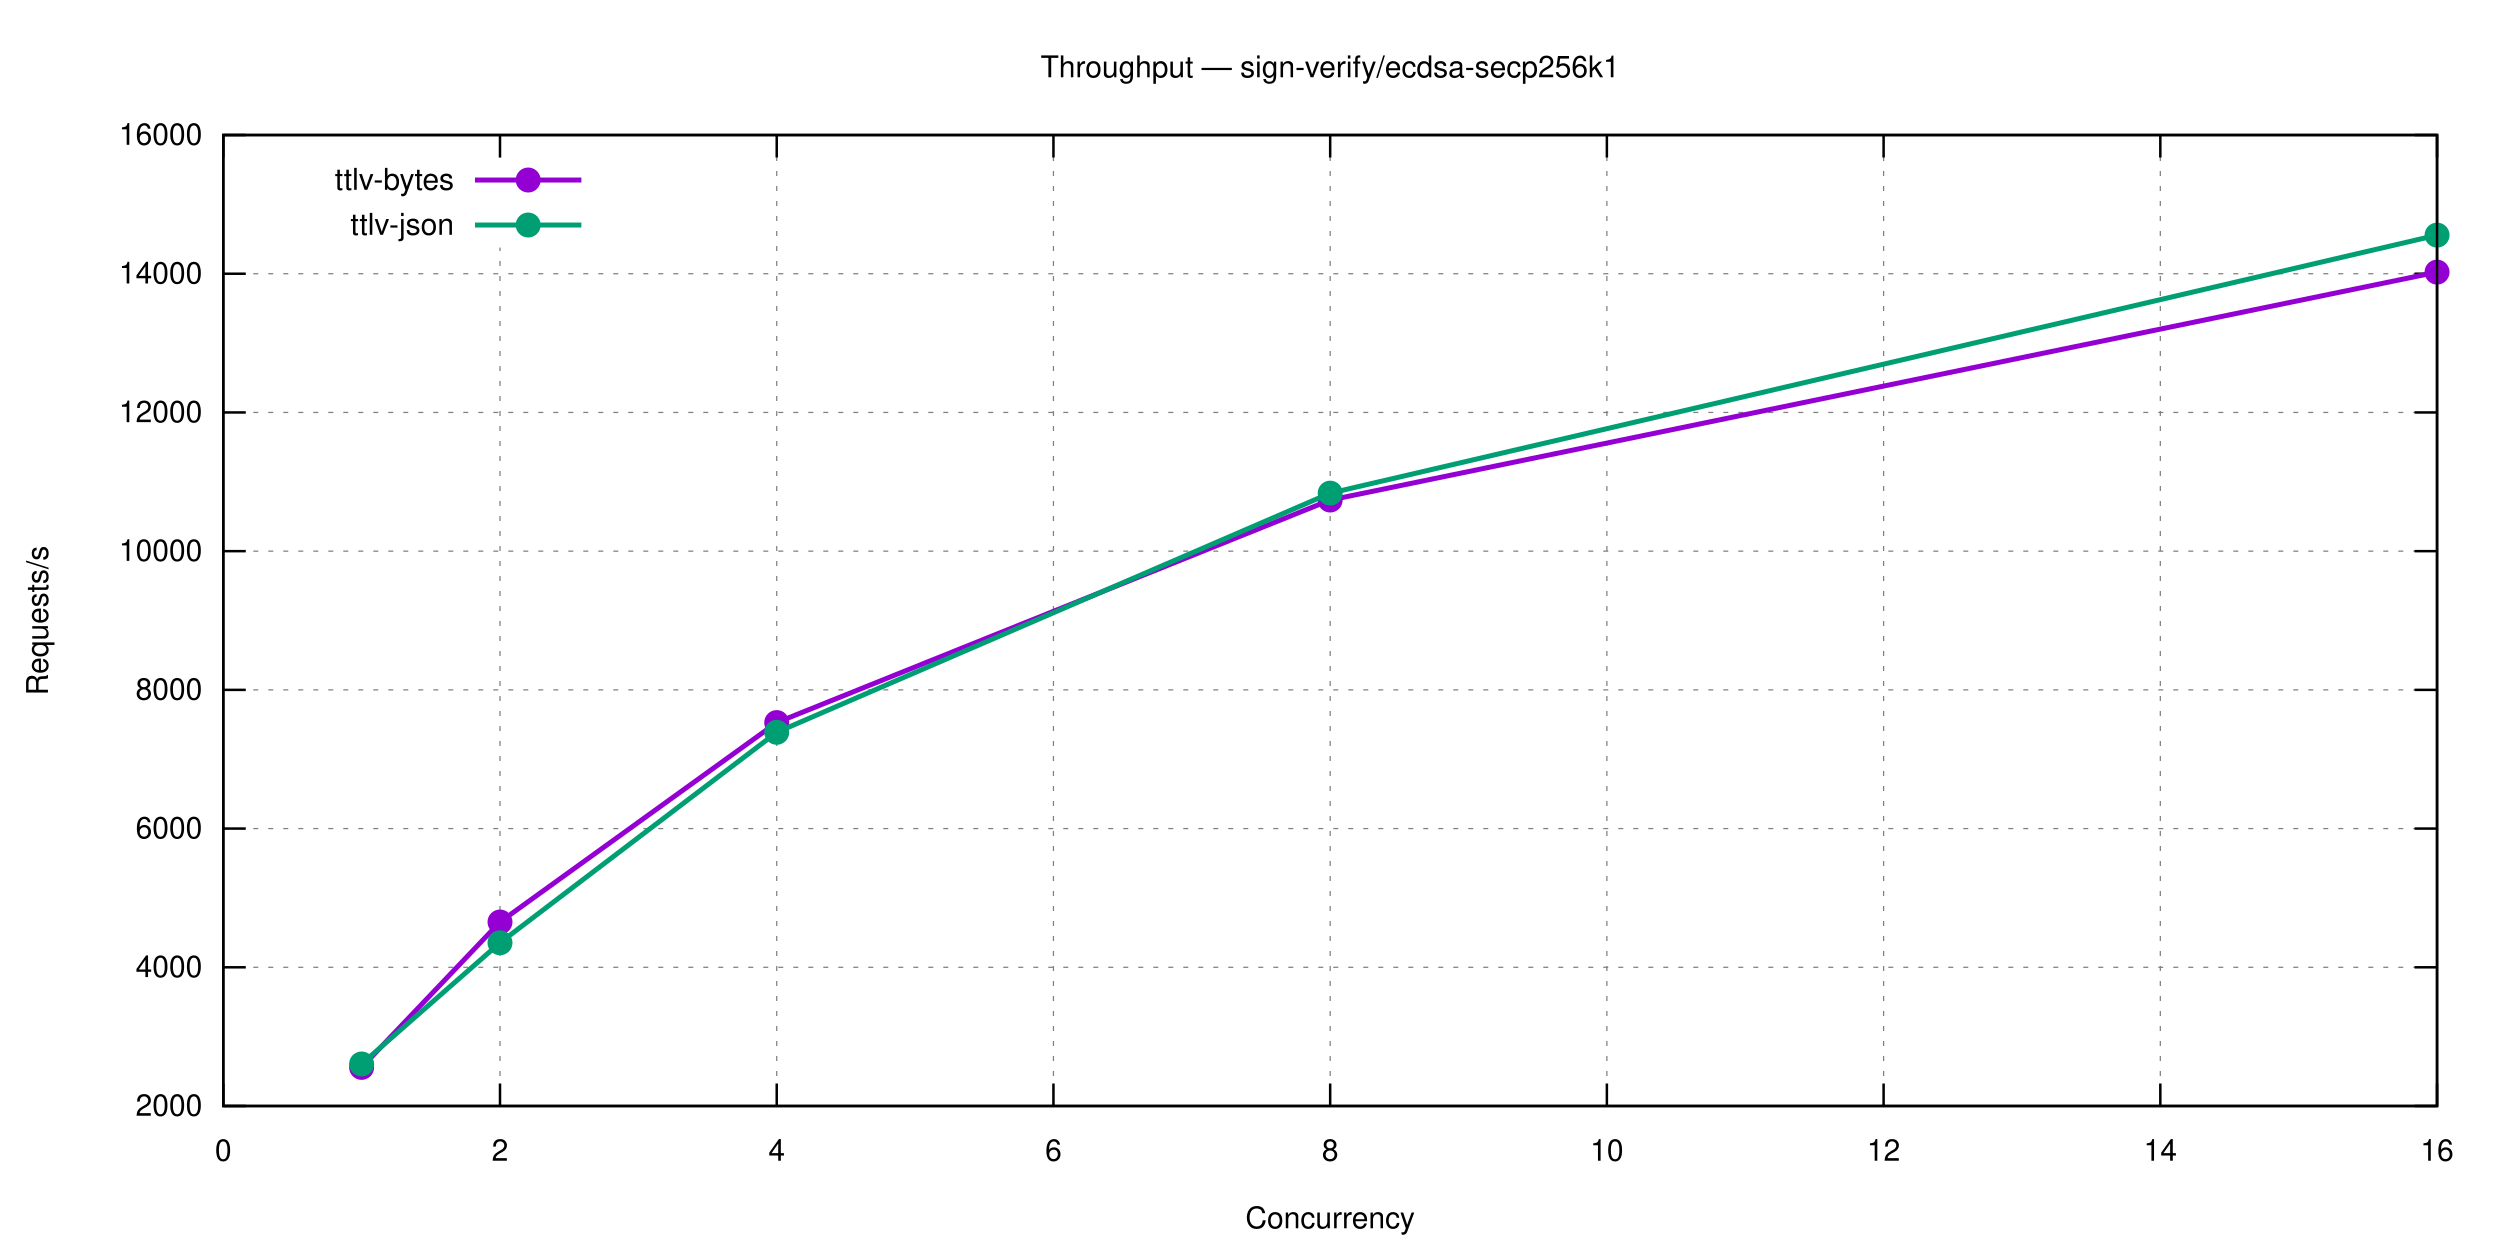
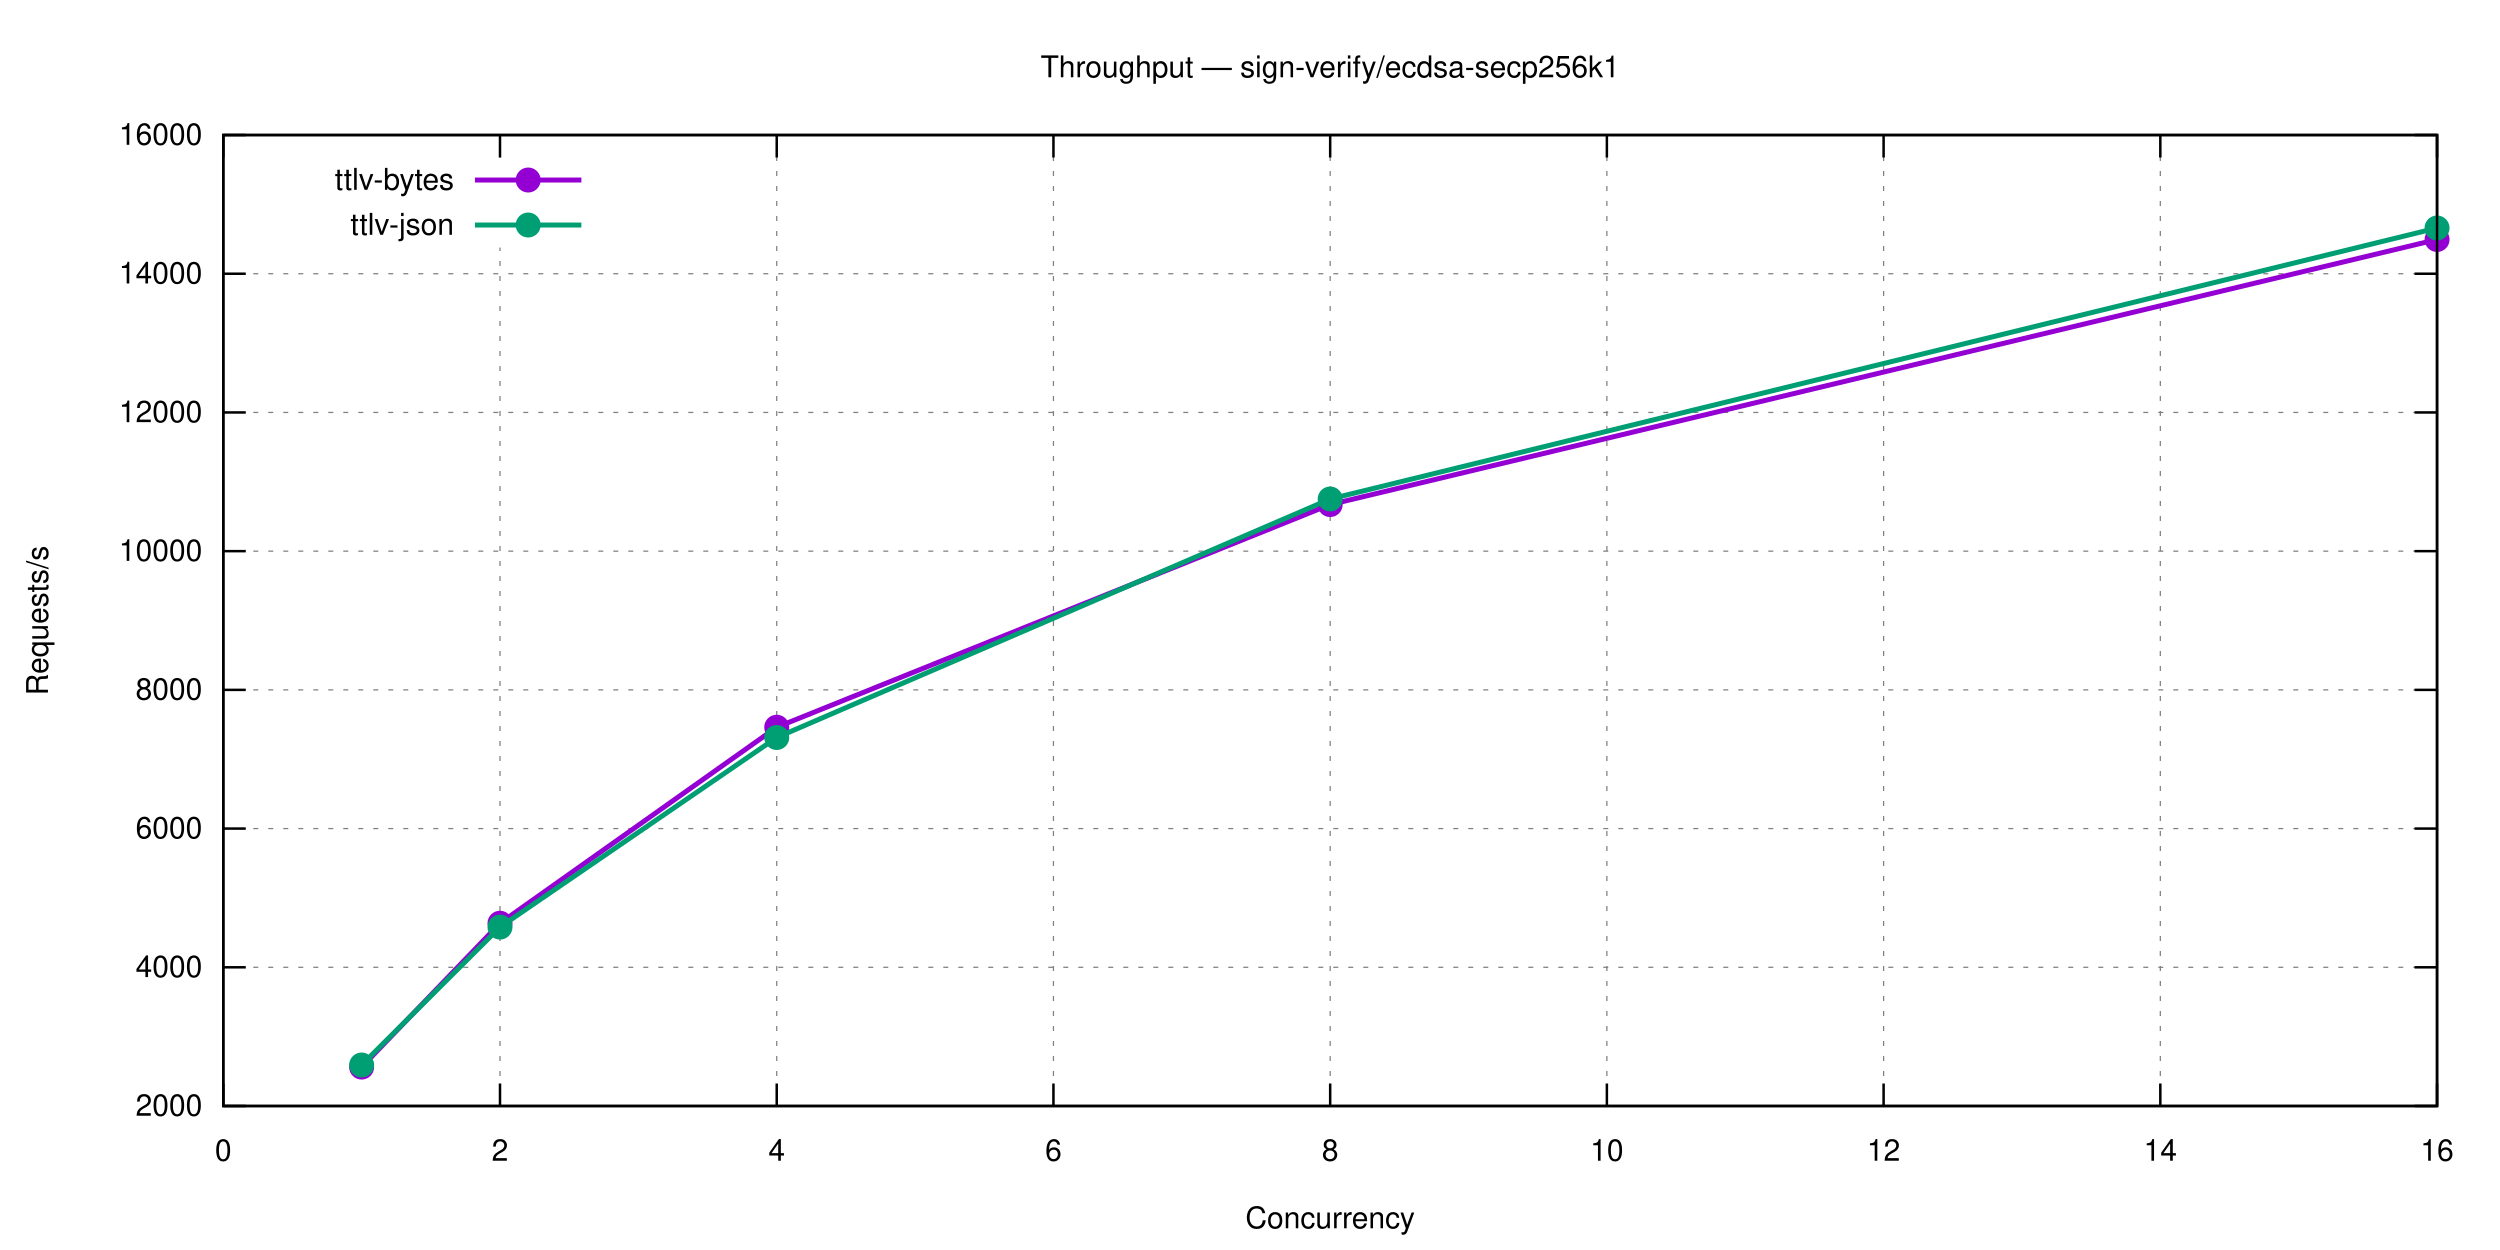
<svg xmlns="http://www.w3.org/2000/svg" xmlns:xlink="http://www.w3.org/1999/xlink" width="1000" height="500" viewBox="0 0 1000 500">
  <g id="gnuplot_canvas">
    <rect x="0" y="0" width="1000" height="500" fill="none" />
    <defs>
      <circle id="gpDot" r="0.5" stroke-width="0.5" stroke="currentColor" />
      <path id="gpPt0" stroke-width="0.222" stroke="currentColor" d="M-1,0 h2 M0,-1 v2" />
      <path id="gpPt1" stroke-width="0.222" stroke="currentColor" d="M-1,-1 L1,1 M1,-1 L-1,1" />
      <path id="gpPt2" stroke-width="0.222" stroke="currentColor" d="M-1,0 L1,0 M0,-1 L0,1 M-1,-1 L1,1 M-1,1 L1,-1" />
      <rect id="gpPt3" stroke-width="0.222" stroke="currentColor" x="-1" y="-1" width="2" height="2" />
      <rect id="gpPt4" stroke-width="0.222" stroke="currentColor" fill="currentColor" x="-1" y="-1" width="2" height="2" />
      <circle id="gpPt5" stroke-width="0.222" stroke="currentColor" cx="0" cy="0" r="1" />
      <use xlink:href="#gpPt5" id="gpPt6" fill="currentColor" stroke="none" />
      <path id="gpPt7" stroke-width="0.222" stroke="currentColor" d="M0,-1.33 L-1.33,0.67 L1.33,0.67 z" />
      <use xlink:href="#gpPt7" id="gpPt8" fill="currentColor" stroke="none" />
      <use xlink:href="#gpPt7" id="gpPt9" stroke="currentColor" transform="rotate(180)" />
      <use xlink:href="#gpPt9" id="gpPt10" fill="currentColor" stroke="none" />
      <use xlink:href="#gpPt3" id="gpPt11" stroke="currentColor" transform="rotate(45)" />
      <use xlink:href="#gpPt11" id="gpPt12" fill="currentColor" stroke="none" />
      <path id="gpPt13" stroke-width="0.222" stroke="currentColor" d="M0,1.330 L1.265,0.411 L0.782,-1.067 L-0.782,-1.076 L-1.265,0.411 z" />
      <use xlink:href="#gpPt13" id="gpPt14" fill="currentColor" stroke="none" />
      <filter id="textbox" filterUnits="objectBoundingBox" x="0" y="0" height="1" width="1">
        <feFlood flood-color="white" flood-opacity="1" result="bgnd" />
        <feComposite in="SourceGraphic" in2="bgnd" operator="atop" />
      </filter>
      <filter id="greybox" filterUnits="objectBoundingBox" x="0" y="0" height="1" width="1">
        <feFlood flood-color="lightgrey" flood-opacity="1" result="grey" />
        <feComposite in="SourceGraphic" in2="grey" operator="atop" />
      </filter>
    </defs>
    <g fill="none" color="white" stroke="currentColor" stroke-width="1.00" stroke-linecap="butt" stroke-linejoin="miter">
</g>
    <g fill="none" color="black" stroke="currentColor" stroke-width="1.00" stroke-linecap="butt" stroke-linejoin="miter">
</g>
    <g fill="none" color="black" stroke="black" stroke-width="0.50" stroke-linecap="butt" stroke-linejoin="miter">
</g>
    <g fill="none" color="gray" stroke="currentColor" stroke-width="0.50" stroke-linecap="butt" stroke-linejoin="miter">
      <path stroke="gray" stroke-dasharray="2,4" class="gridline" d="M89.31,442.40 L974.82,442.40  " />
    </g>
    <g fill="none" color="gray" stroke="gray" stroke-width="1.00" stroke-linecap="butt" stroke-linejoin="miter">
</g>
    <g fill="none" color="black" stroke="currentColor" stroke-width="1.00" stroke-linecap="butt" stroke-linejoin="miter">
      <path stroke="black" d="M89.31,442.40 L98.31,442.40 M974.82,442.40 L965.82,442.40  " />
      <g transform="translate(80.92,446.30)" stroke="none" fill="black" font-family="Helvetica" font-size="12.00" text-anchor="end">
        <text>
          <tspan font-family="Helvetica"> 2000</tspan>
        </text>
      </g>
    </g>
    <g fill="none" color="black" stroke="currentColor" stroke-width="1.00" stroke-linecap="butt" stroke-linejoin="miter">
</g>
    <g fill="none" color="black" stroke="black" stroke-width="0.50" stroke-linecap="butt" stroke-linejoin="miter">
</g>
    <g fill="none" color="gray" stroke="currentColor" stroke-width="0.50" stroke-linecap="butt" stroke-linejoin="miter">
      <path stroke="gray" stroke-dasharray="2,4" class="gridline" d="M89.31,386.92 L974.82,386.92  " />
    </g>
    <g fill="none" color="gray" stroke="gray" stroke-width="1.00" stroke-linecap="butt" stroke-linejoin="miter">
</g>
    <g fill="none" color="black" stroke="currentColor" stroke-width="1.00" stroke-linecap="butt" stroke-linejoin="miter">
      <path stroke="black" d="M89.31,386.92 L98.31,386.92 M974.82,386.92 L965.82,386.92  " />
      <g transform="translate(80.92,390.82)" stroke="none" fill="black" font-family="Helvetica" font-size="12.00" text-anchor="end">
        <text>
          <tspan font-family="Helvetica"> 4000</tspan>
        </text>
      </g>
    </g>
    <g fill="none" color="black" stroke="currentColor" stroke-width="1.00" stroke-linecap="butt" stroke-linejoin="miter">
</g>
    <g fill="none" color="black" stroke="black" stroke-width="0.50" stroke-linecap="butt" stroke-linejoin="miter">
</g>
    <g fill="none" color="gray" stroke="currentColor" stroke-width="0.50" stroke-linecap="butt" stroke-linejoin="miter">
      <path stroke="gray" stroke-dasharray="2,4" class="gridline" d="M89.31,331.43 L974.82,331.43  " />
    </g>
    <g fill="none" color="gray" stroke="gray" stroke-width="1.00" stroke-linecap="butt" stroke-linejoin="miter">
</g>
    <g fill="none" color="black" stroke="currentColor" stroke-width="1.00" stroke-linecap="butt" stroke-linejoin="miter">
      <path stroke="black" d="M89.31,331.43 L98.31,331.43 M974.82,331.43 L965.82,331.43  " />
      <g transform="translate(80.92,335.33)" stroke="none" fill="black" font-family="Helvetica" font-size="12.00" text-anchor="end">
        <text>
          <tspan font-family="Helvetica"> 6000</tspan>
        </text>
      </g>
    </g>
    <g fill="none" color="black" stroke="currentColor" stroke-width="1.00" stroke-linecap="butt" stroke-linejoin="miter">
</g>
    <g fill="none" color="black" stroke="black" stroke-width="0.50" stroke-linecap="butt" stroke-linejoin="miter">
</g>
    <g fill="none" color="gray" stroke="currentColor" stroke-width="0.50" stroke-linecap="butt" stroke-linejoin="miter">
      <path stroke="gray" stroke-dasharray="2,4" class="gridline" d="M89.31,275.95 L974.82,275.95  " />
    </g>
    <g fill="none" color="gray" stroke="gray" stroke-width="1.00" stroke-linecap="butt" stroke-linejoin="miter">
</g>
    <g fill="none" color="black" stroke="currentColor" stroke-width="1.00" stroke-linecap="butt" stroke-linejoin="miter">
      <path stroke="black" d="M89.31,275.95 L98.31,275.95 M974.82,275.95 L965.82,275.95  " />
      <g transform="translate(80.92,279.85)" stroke="none" fill="black" font-family="Helvetica" font-size="12.00" text-anchor="end">
        <text>
          <tspan font-family="Helvetica"> 8000</tspan>
        </text>
      </g>
    </g>
    <g fill="none" color="black" stroke="currentColor" stroke-width="1.00" stroke-linecap="butt" stroke-linejoin="miter">
</g>
    <g fill="none" color="black" stroke="black" stroke-width="0.50" stroke-linecap="butt" stroke-linejoin="miter">
</g>
    <g fill="none" color="gray" stroke="currentColor" stroke-width="0.50" stroke-linecap="butt" stroke-linejoin="miter">
      <path stroke="gray" stroke-dasharray="2,4" class="gridline" d="M89.31,220.46 L974.82,220.46  " />
    </g>
    <g fill="none" color="gray" stroke="gray" stroke-width="1.00" stroke-linecap="butt" stroke-linejoin="miter">
</g>
    <g fill="none" color="black" stroke="currentColor" stroke-width="1.00" stroke-linecap="butt" stroke-linejoin="miter">
      <path stroke="black" d="M89.31,220.46 L98.31,220.46 M974.82,220.46 L965.82,220.46  " />
      <g transform="translate(80.92,224.36)" stroke="none" fill="black" font-family="Helvetica" font-size="12.00" text-anchor="end">
        <text>
          <tspan font-family="Helvetica"> 10000</tspan>
        </text>
      </g>
    </g>
    <g fill="none" color="black" stroke="currentColor" stroke-width="1.00" stroke-linecap="butt" stroke-linejoin="miter">
</g>
    <g fill="none" color="black" stroke="black" stroke-width="0.50" stroke-linecap="butt" stroke-linejoin="miter">
</g>
    <g fill="none" color="gray" stroke="currentColor" stroke-width="0.50" stroke-linecap="butt" stroke-linejoin="miter">
      <path stroke="gray" stroke-dasharray="2,4" class="gridline" d="M89.31,164.98 L974.82,164.98  " />
    </g>
    <g fill="none" color="gray" stroke="gray" stroke-width="1.00" stroke-linecap="butt" stroke-linejoin="miter">
</g>
    <g fill="none" color="black" stroke="currentColor" stroke-width="1.00" stroke-linecap="butt" stroke-linejoin="miter">
      <path stroke="black" d="M89.31,164.98 L98.31,164.98 M974.82,164.98 L965.82,164.98  " />
      <g transform="translate(80.92,168.88)" stroke="none" fill="black" font-family="Helvetica" font-size="12.00" text-anchor="end">
        <text>
          <tspan font-family="Helvetica"> 12000</tspan>
        </text>
      </g>
    </g>
    <g fill="none" color="black" stroke="currentColor" stroke-width="1.00" stroke-linecap="butt" stroke-linejoin="miter">
</g>
    <g fill="none" color="black" stroke="black" stroke-width="0.50" stroke-linecap="butt" stroke-linejoin="miter">
</g>
    <g fill="none" color="gray" stroke="currentColor" stroke-width="0.50" stroke-linecap="butt" stroke-linejoin="miter">
      <path stroke="gray" stroke-dasharray="2,4" class="gridline" d="M89.31,109.49 L974.82,109.49  " />
    </g>
    <g fill="none" color="gray" stroke="gray" stroke-width="1.00" stroke-linecap="butt" stroke-linejoin="miter">
</g>
    <g fill="none" color="black" stroke="currentColor" stroke-width="1.00" stroke-linecap="butt" stroke-linejoin="miter">
      <path stroke="black" d="M89.31,109.49 L98.31,109.49 M974.82,109.49 L965.82,109.49  " />
      <g transform="translate(80.92,113.39)" stroke="none" fill="black" font-family="Helvetica" font-size="12.00" text-anchor="end">
        <text>
          <tspan font-family="Helvetica"> 14000</tspan>
        </text>
      </g>
    </g>
    <g fill="none" color="black" stroke="currentColor" stroke-width="1.00" stroke-linecap="butt" stroke-linejoin="miter">
</g>
    <g fill="none" color="black" stroke="black" stroke-width="0.50" stroke-linecap="butt" stroke-linejoin="miter">
</g>
    <g fill="none" color="gray" stroke="currentColor" stroke-width="0.50" stroke-linecap="butt" stroke-linejoin="miter">
      <path stroke="gray" stroke-dasharray="2,4" class="gridline" d="M89.31,54.01 L974.82,54.01  " />
    </g>
    <g fill="none" color="gray" stroke="gray" stroke-width="1.00" stroke-linecap="butt" stroke-linejoin="miter">
</g>
    <g fill="none" color="black" stroke="currentColor" stroke-width="1.00" stroke-linecap="butt" stroke-linejoin="miter">
      <path stroke="black" d="M89.31,54.01 L98.31,54.01 M974.82,54.01 L965.82,54.01  " />
      <g transform="translate(80.92,57.91)" stroke="none" fill="black" font-family="Helvetica" font-size="12.00" text-anchor="end">
        <text>
          <tspan font-family="Helvetica"> 16000</tspan>
        </text>
      </g>
    </g>
    <g fill="none" color="black" stroke="currentColor" stroke-width="1.00" stroke-linecap="butt" stroke-linejoin="miter">
</g>
    <g fill="none" color="black" stroke="black" stroke-width="0.50" stroke-linecap="butt" stroke-linejoin="miter">
</g>
    <g fill="none" color="gray" stroke="currentColor" stroke-width="0.50" stroke-linecap="butt" stroke-linejoin="miter">
      <path stroke="gray" stroke-dasharray="2,4" class="gridline" d="M89.31,442.40 L89.31,54.01  " />
    </g>
    <g fill="none" color="gray" stroke="gray" stroke-width="1.00" stroke-linecap="butt" stroke-linejoin="miter">
</g>
    <g fill="none" color="black" stroke="currentColor" stroke-width="1.00" stroke-linecap="butt" stroke-linejoin="miter">
      <path stroke="black" d="M89.31,442.40 L89.31,433.40 M89.31,54.01 L89.31,63.01  " />
      <g transform="translate(89.31,464.30)" stroke="none" fill="black" font-family="Helvetica" font-size="12.00" text-anchor="middle">
        <text>
          <tspan font-family="Helvetica"> 0</tspan>
        </text>
      </g>
    </g>
    <g fill="none" color="black" stroke="currentColor" stroke-width="1.00" stroke-linecap="butt" stroke-linejoin="miter">
</g>
    <g fill="none" color="black" stroke="black" stroke-width="0.50" stroke-linecap="butt" stroke-linejoin="miter">
</g>
    <g fill="none" color="gray" stroke="currentColor" stroke-width="0.50" stroke-linecap="butt" stroke-linejoin="miter">
      <path stroke="gray" stroke-dasharray="2,4" class="gridline" d="M200.00,442.40 L200.00,99.01 M200.00,63.01 L200.00,54.01  " />
    </g>
    <g fill="none" color="gray" stroke="gray" stroke-width="1.00" stroke-linecap="butt" stroke-linejoin="miter">
</g>
    <g fill="none" color="black" stroke="currentColor" stroke-width="1.00" stroke-linecap="butt" stroke-linejoin="miter">
      <path stroke="black" d="M200.00,442.40 L200.00,433.40 M200.00,54.01 L200.00,63.01  " />
      <g transform="translate(200.00,464.30)" stroke="none" fill="black" font-family="Helvetica" font-size="12.00" text-anchor="middle">
        <text>
          <tspan font-family="Helvetica"> 2</tspan>
        </text>
      </g>
    </g>
    <g fill="none" color="black" stroke="currentColor" stroke-width="1.00" stroke-linecap="butt" stroke-linejoin="miter">
</g>
    <g fill="none" color="black" stroke="black" stroke-width="0.50" stroke-linecap="butt" stroke-linejoin="miter">
</g>
    <g fill="none" color="gray" stroke="currentColor" stroke-width="0.50" stroke-linecap="butt" stroke-linejoin="miter">
      <path stroke="gray" stroke-dasharray="2,4" class="gridline" d="M310.69,442.40 L310.69,54.01  " />
    </g>
    <g fill="none" color="gray" stroke="gray" stroke-width="1.00" stroke-linecap="butt" stroke-linejoin="miter">
</g>
    <g fill="none" color="black" stroke="currentColor" stroke-width="1.00" stroke-linecap="butt" stroke-linejoin="miter">
      <path stroke="black" d="M310.69,442.40 L310.69,433.40 M310.69,54.01 L310.69,63.01  " />
      <g transform="translate(310.69,464.30)" stroke="none" fill="black" font-family="Helvetica" font-size="12.00" text-anchor="middle">
        <text>
          <tspan font-family="Helvetica"> 4</tspan>
        </text>
      </g>
    </g>
    <g fill="none" color="black" stroke="currentColor" stroke-width="1.00" stroke-linecap="butt" stroke-linejoin="miter">
</g>
    <g fill="none" color="black" stroke="black" stroke-width="0.50" stroke-linecap="butt" stroke-linejoin="miter">
</g>
    <g fill="none" color="gray" stroke="currentColor" stroke-width="0.50" stroke-linecap="butt" stroke-linejoin="miter">
      <path stroke="gray" stroke-dasharray="2,4" class="gridline" d="M421.38,442.40 L421.38,54.01  " />
    </g>
    <g fill="none" color="gray" stroke="gray" stroke-width="1.00" stroke-linecap="butt" stroke-linejoin="miter">
</g>
    <g fill="none" color="black" stroke="currentColor" stroke-width="1.00" stroke-linecap="butt" stroke-linejoin="miter">
      <path stroke="black" d="M421.38,442.40 L421.38,433.40 M421.38,54.01 L421.38,63.01  " />
      <g transform="translate(421.38,464.30)" stroke="none" fill="black" font-family="Helvetica" font-size="12.00" text-anchor="middle">
        <text>
          <tspan font-family="Helvetica"> 6</tspan>
        </text>
      </g>
    </g>
    <g fill="none" color="black" stroke="currentColor" stroke-width="1.00" stroke-linecap="butt" stroke-linejoin="miter">
</g>
    <g fill="none" color="black" stroke="black" stroke-width="0.50" stroke-linecap="butt" stroke-linejoin="miter">
</g>
    <g fill="none" color="gray" stroke="currentColor" stroke-width="0.50" stroke-linecap="butt" stroke-linejoin="miter">
      <path stroke="gray" stroke-dasharray="2,4" class="gridline" d="M532.07,442.40 L532.07,54.01  " />
    </g>
    <g fill="none" color="gray" stroke="gray" stroke-width="1.00" stroke-linecap="butt" stroke-linejoin="miter">
</g>
    <g fill="none" color="black" stroke="currentColor" stroke-width="1.00" stroke-linecap="butt" stroke-linejoin="miter">
      <path stroke="black" d="M532.07,442.40 L532.07,433.40 M532.07,54.01 L532.07,63.01  " />
      <g transform="translate(532.07,464.30)" stroke="none" fill="black" font-family="Helvetica" font-size="12.00" text-anchor="middle">
        <text>
          <tspan font-family="Helvetica"> 8</tspan>
        </text>
      </g>
    </g>
    <g fill="none" color="black" stroke="currentColor" stroke-width="1.00" stroke-linecap="butt" stroke-linejoin="miter">
</g>
    <g fill="none" color="black" stroke="black" stroke-width="0.50" stroke-linecap="butt" stroke-linejoin="miter">
</g>
    <g fill="none" color="gray" stroke="currentColor" stroke-width="0.50" stroke-linecap="butt" stroke-linejoin="miter">
      <path stroke="gray" stroke-dasharray="2,4" class="gridline" d="M642.75,442.40 L642.75,54.01  " />
    </g>
    <g fill="none" color="gray" stroke="gray" stroke-width="1.00" stroke-linecap="butt" stroke-linejoin="miter">
</g>
    <g fill="none" color="black" stroke="currentColor" stroke-width="1.00" stroke-linecap="butt" stroke-linejoin="miter">
      <path stroke="black" d="M642.75,442.40 L642.75,433.40 M642.75,54.01 L642.75,63.01  " />
      <g transform="translate(642.75,464.30)" stroke="none" fill="black" font-family="Helvetica" font-size="12.00" text-anchor="middle">
        <text>
          <tspan font-family="Helvetica"> 10</tspan>
        </text>
      </g>
    </g>
    <g fill="none" color="black" stroke="currentColor" stroke-width="1.00" stroke-linecap="butt" stroke-linejoin="miter">
</g>
    <g fill="none" color="black" stroke="black" stroke-width="0.50" stroke-linecap="butt" stroke-linejoin="miter">
</g>
    <g fill="none" color="gray" stroke="currentColor" stroke-width="0.50" stroke-linecap="butt" stroke-linejoin="miter">
      <path stroke="gray" stroke-dasharray="2,4" class="gridline" d="M753.44,442.40 L753.44,54.01  " />
    </g>
    <g fill="none" color="gray" stroke="gray" stroke-width="1.00" stroke-linecap="butt" stroke-linejoin="miter">
</g>
    <g fill="none" color="black" stroke="currentColor" stroke-width="1.00" stroke-linecap="butt" stroke-linejoin="miter">
      <path stroke="black" d="M753.44,442.40 L753.44,433.40 M753.44,54.01 L753.44,63.01  " />
      <g transform="translate(753.44,464.30)" stroke="none" fill="black" font-family="Helvetica" font-size="12.00" text-anchor="middle">
        <text>
          <tspan font-family="Helvetica"> 12</tspan>
        </text>
      </g>
    </g>
    <g fill="none" color="black" stroke="currentColor" stroke-width="1.00" stroke-linecap="butt" stroke-linejoin="miter">
</g>
    <g fill="none" color="black" stroke="black" stroke-width="0.50" stroke-linecap="butt" stroke-linejoin="miter">
</g>
    <g fill="none" color="gray" stroke="currentColor" stroke-width="0.50" stroke-linecap="butt" stroke-linejoin="miter">
      <path stroke="gray" stroke-dasharray="2,4" class="gridline" d="M864.13,442.40 L864.13,54.01  " />
    </g>
    <g fill="none" color="gray" stroke="gray" stroke-width="1.00" stroke-linecap="butt" stroke-linejoin="miter">
</g>
    <g fill="none" color="black" stroke="currentColor" stroke-width="1.00" stroke-linecap="butt" stroke-linejoin="miter">
      <path stroke="black" d="M864.13,442.40 L864.13,433.40 M864.13,54.01 L864.13,63.01  " />
      <g transform="translate(864.13,464.30)" stroke="none" fill="black" font-family="Helvetica" font-size="12.00" text-anchor="middle">
        <text>
          <tspan font-family="Helvetica"> 14</tspan>
        </text>
      </g>
    </g>
    <g fill="none" color="black" stroke="currentColor" stroke-width="1.00" stroke-linecap="butt" stroke-linejoin="miter">
</g>
    <g fill="none" color="black" stroke="black" stroke-width="0.50" stroke-linecap="butt" stroke-linejoin="miter">
</g>
    <g fill="none" color="gray" stroke="currentColor" stroke-width="0.50" stroke-linecap="butt" stroke-linejoin="miter">
      <path stroke="gray" stroke-dasharray="2,4" class="gridline" d="M974.82,442.40 L974.82,54.01  " />
    </g>
    <g fill="none" color="gray" stroke="gray" stroke-width="1.00" stroke-linecap="butt" stroke-linejoin="miter">
</g>
    <g fill="none" color="black" stroke="currentColor" stroke-width="1.00" stroke-linecap="butt" stroke-linejoin="miter">
      <path stroke="black" d="M974.82,442.40 L974.82,433.40 M974.82,54.01 L974.82,63.01  " />
      <g transform="translate(974.82,464.30)" stroke="none" fill="black" font-family="Helvetica" font-size="12.00" text-anchor="middle">
        <text>
          <tspan font-family="Helvetica"> 16</tspan>
        </text>
      </g>
    </g>
    <g fill="none" color="black" stroke="currentColor" stroke-width="1.00" stroke-linecap="butt" stroke-linejoin="miter">
</g>
    <g fill="none" color="black" stroke="currentColor" stroke-width="1.00" stroke-linecap="butt" stroke-linejoin="miter">
      <path stroke="black" d="M89.31,54.01 L89.31,442.40 L974.82,442.40 L974.82,54.01 L89.31,54.01 Z  " />
    </g>
    <g fill="none" color="black" stroke="currentColor" stroke-width="1.00" stroke-linecap="butt" stroke-linejoin="miter">
</g>
    <g id="gnuplot_plot_1">
      <g fill="none" color="white" stroke="black" stroke-width="2.00" stroke-linecap="butt" stroke-linejoin="miter">
</g>
      <g fill="none" color="black" stroke="currentColor" stroke-width="2.00" stroke-linecap="butt" stroke-linejoin="miter">
        <g transform="translate(181.60,75.91)" stroke="none" fill="black" font-family="Helvetica" font-size="12.00" text-anchor="end">
          <text>
            <tspan font-family="Helvetica">ttlv-bytes</tspan>
          </text>
        </g>
      </g>
      <g fill="none" color="black" stroke="currentColor" stroke-width="2.00" stroke-linecap="butt" stroke-linejoin="miter">
-         <path stroke="rgb(148,   0, 211)" d="M189.99,72.01 L232.55,72.01 M144.65,426.96 L200.00,368.80 L310.69,289.03 L532.07,200.01 L974.82,108.84  " />
-         <use xlink:href="#gpPt6" transform="translate(144.65,426.96) scale(4.50)" color="rgb(148,   0, 211)" />
-         <use xlink:href="#gpPt6" transform="translate(200.00,368.80) scale(4.50)" color="rgb(148,   0, 211)" />
-         <use xlink:href="#gpPt6" transform="translate(310.69,289.03) scale(4.50)" color="rgb(148,   0, 211)" />
-         <use xlink:href="#gpPt6" transform="translate(532.07,200.01) scale(4.50)" color="rgb(148,   0, 211)" />
-         <use xlink:href="#gpPt6" transform="translate(974.82,108.84) scale(4.50)" color="rgb(148,   0, 211)" />
+         <path stroke="rgb(148,   0, 211)" d="M189.99,72.01 L232.55,72.01 M144.65,426.83 L200.00,369.29 L310.69,290.89 L532.07,201.83 L974.82,95.80  " />
+         <use xlink:href="#gpPt6" transform="translate(144.65,426.83) scale(4.50)" color="rgb(148,   0, 211)" />
+         <use xlink:href="#gpPt6" transform="translate(200.00,369.29) scale(4.50)" color="rgb(148,   0, 211)" />
+         <use xlink:href="#gpPt6" transform="translate(310.69,290.89) scale(4.50)" color="rgb(148,   0, 211)" />
+         <use xlink:href="#gpPt6" transform="translate(532.07,201.83) scale(4.50)" color="rgb(148,   0, 211)" />
+         <use xlink:href="#gpPt6" transform="translate(974.82,95.80) scale(4.50)" color="rgb(148,   0, 211)" />
        <use xlink:href="#gpPt6" transform="translate(211.27,72.01) scale(4.50)" color="rgb(148,   0, 211)" />
      </g>
    </g>
    <g id="gnuplot_plot_2">
      <g fill="none" color="black" stroke="currentColor" stroke-width="2.00" stroke-linecap="butt" stroke-linejoin="miter">
        <g transform="translate(181.60,93.91)" stroke="none" fill="black" font-family="Helvetica" font-size="12.00" text-anchor="end">
          <text>
            <tspan font-family="Helvetica">ttlv-json</tspan>
          </text>
        </g>
      </g>
      <g fill="none" color="black" stroke="currentColor" stroke-width="2.00" stroke-linecap="butt" stroke-linejoin="miter">
-         <path stroke="rgb(  0, 158, 115)" d="M189.99,90.01 L232.55,90.01 M144.65,425.59 L200.00,377.10 L310.69,292.92 L532.07,197.26 L974.82,94.04  " />
-         <use xlink:href="#gpPt6" transform="translate(144.65,425.59) scale(4.50)" color="rgb(  0, 158, 115)" />
-         <use xlink:href="#gpPt6" transform="translate(200.00,377.10) scale(4.50)" color="rgb(  0, 158, 115)" />
-         <use xlink:href="#gpPt6" transform="translate(310.69,292.92) scale(4.50)" color="rgb(  0, 158, 115)" />
-         <use xlink:href="#gpPt6" transform="translate(532.07,197.26) scale(4.50)" color="rgb(  0, 158, 115)" />
-         <use xlink:href="#gpPt6" transform="translate(974.82,94.04) scale(4.50)" color="rgb(  0, 158, 115)" />
+         <path stroke="rgb(  0, 158, 115)" d="M189.99,90.01 L232.55,90.01 M144.65,426.01 L200.00,370.83 L310.69,295.00 L532.07,199.60 L974.82,91.20  " />
+         <use xlink:href="#gpPt6" transform="translate(144.65,426.01) scale(4.50)" color="rgb(  0, 158, 115)" />
+         <use xlink:href="#gpPt6" transform="translate(200.00,370.83) scale(4.50)" color="rgb(  0, 158, 115)" />
+         <use xlink:href="#gpPt6" transform="translate(310.69,295.00) scale(4.50)" color="rgb(  0, 158, 115)" />
+         <use xlink:href="#gpPt6" transform="translate(532.07,199.60) scale(4.50)" color="rgb(  0, 158, 115)" />
+         <use xlink:href="#gpPt6" transform="translate(974.82,91.20) scale(4.50)" color="rgb(  0, 158, 115)" />
        <use xlink:href="#gpPt6" transform="translate(211.27,90.01) scale(4.50)" color="rgb(  0, 158, 115)" />
      </g>
    </g>
    <g fill="none" color="black" stroke="currentColor" stroke-width="2.00" stroke-linecap="butt" stroke-linejoin="miter">
</g>
    <g fill="none" color="black" stroke="black" stroke-width="1.00" stroke-linecap="butt" stroke-linejoin="miter">
</g>
    <g fill="none" color="black" stroke="currentColor" stroke-width="1.00" stroke-linecap="butt" stroke-linejoin="miter">
      <path stroke="black" d="M89.31,54.01 L89.31,442.40 L974.82,442.40 L974.82,54.01 L89.31,54.01 Z  " />
      <g transform="translate(19.18,248.21) rotate(270.00)" stroke="none" fill="black" font-family="Helvetica" font-size="12.00" text-anchor="middle">
        <text>
          <tspan font-family="Helvetica">Requests/s</tspan>
        </text>
      </g>
    </g>
    <g fill="none" color="black" stroke="currentColor" stroke-width="1.00" stroke-linecap="butt" stroke-linejoin="miter">
      <g transform="translate(532.06,491.30)" stroke="none" fill="black" font-family="Helvetica" font-size="12.00" text-anchor="middle">
        <text>
          <tspan font-family="Helvetica">Concurrency</tspan>
        </text>
      </g>
    </g>
    <g fill="none" color="black" stroke="currentColor" stroke-width="1.00" stroke-linecap="butt" stroke-linejoin="miter">
</g>
    <g fill="none" color="black" stroke="currentColor" stroke-width="1.00" stroke-linecap="butt" stroke-linejoin="miter">
      <g transform="translate(532.06,30.91)" stroke="none" fill="black" font-family="Helvetica" font-size="12.00" text-anchor="middle">
        <text>
          <tspan font-family="Helvetica">Throughput — sign-verify/ecdsa-secp256k1</tspan>
        </text>
      </g>
    </g>
    <g fill="none" color="black" stroke="currentColor" stroke-width="1.00" stroke-linecap="butt" stroke-linejoin="miter">
</g>
  </g>
</svg>
